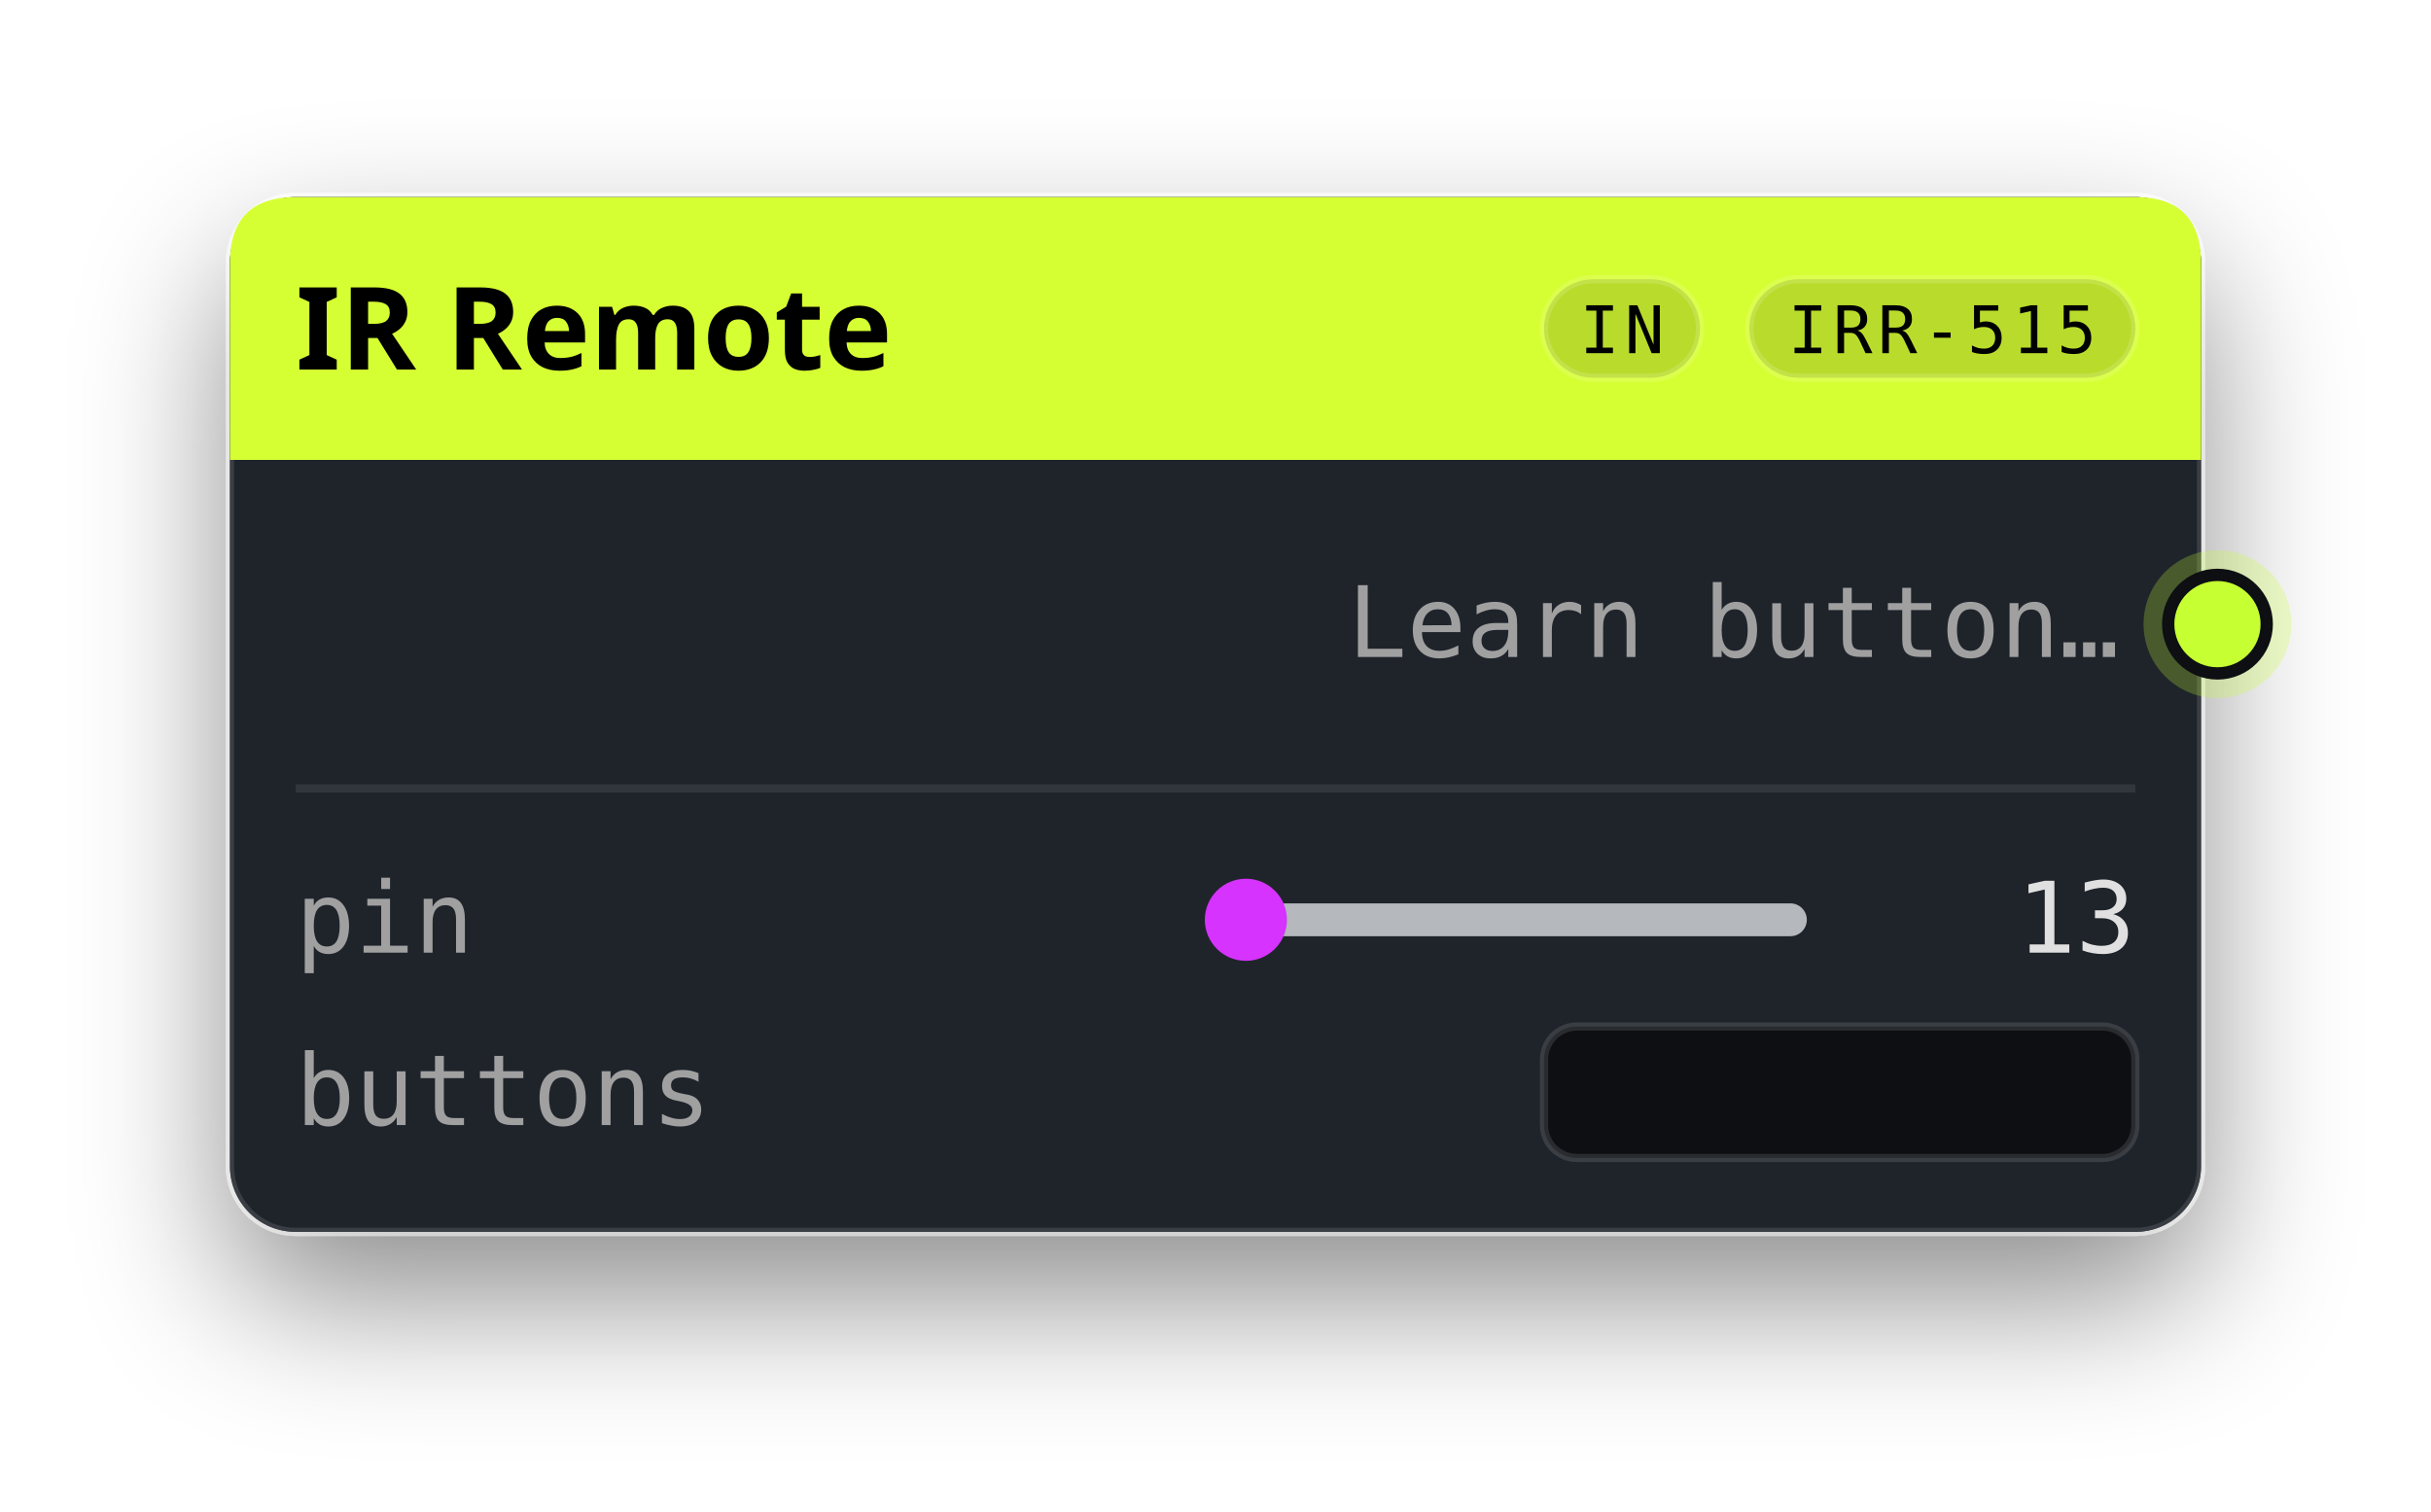
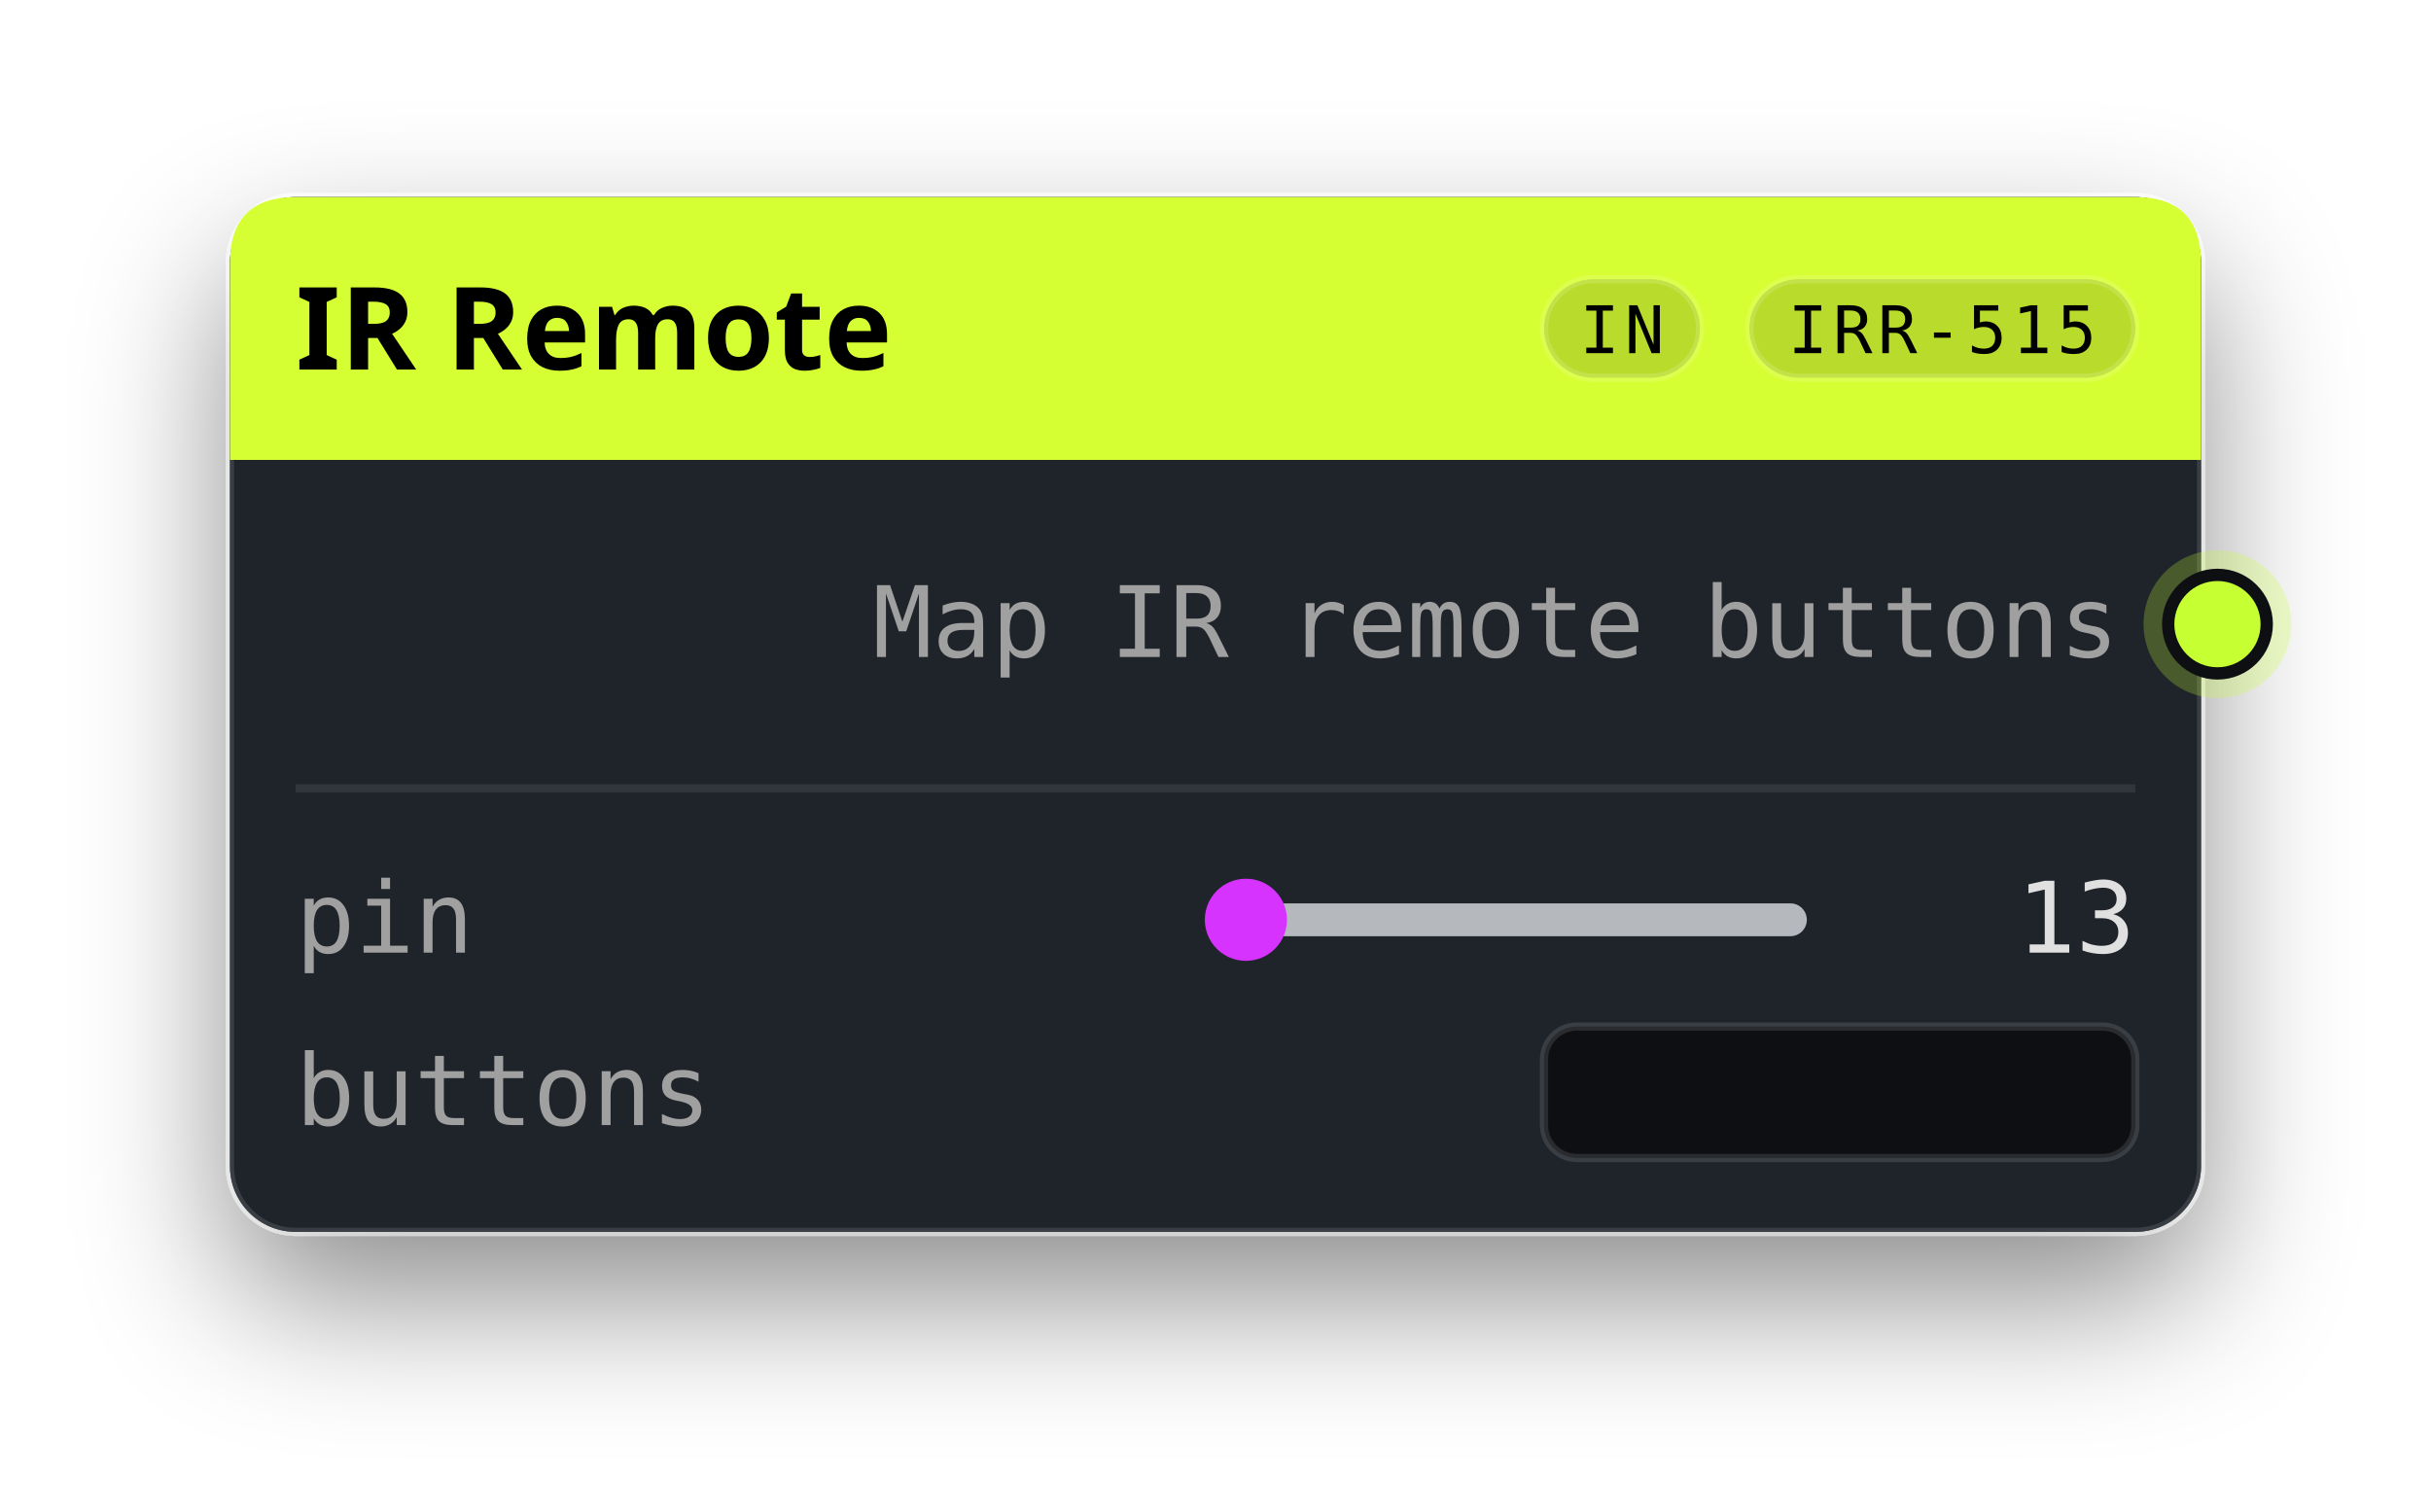
<svg xmlns="http://www.w3.org/2000/svg" viewBox="0 0 296 184" width="296" height="184" role="img" aria-label="IR Remote node">
  <defs>
    <filter id="shadow" x="-20%" y="-20%" width="140%" height="160%">
      <feDropShadow dx="0" dy="8" stdDeviation="9" flood-color="#000" flood-opacity="0.45" />
    </filter>
  </defs>
  <g transform="translate(28,24)">
    <rect x="0" y="0" width="240" height="126" rx="8" fill="#1f242b" stroke="rgba(255,255,255,0.12)" filter="url(#shadow)" />
    <rect x="0" y="0" width="240" height="126" rx="8" fill="#1f242b" stroke="rgba(255,255,255,0.12)" />
    <path d="M0,32 L0,8 Q0,0 8,0 L232,0 Q240,0 240,8 L240,32 Z" fill="#d6ff33" />
    <text x="8" y="21" font-family="'Audiowide','Trebuchet MS','Arial Black',sans-serif" font-size="14" font-weight="600" fill="#000">IR Remote</text>
    <rect x="160" y="10" width="19" height="12" rx="6" fill="rgba(0,0,0,0.14)" stroke="rgba(255,255,255,0.14)" />
    <text x="169.5" y="19" text-anchor="middle" font-family="'JetBrains Mono','Cascadia Mono','Consolas',monospace" font-size="8" letter-spacing="0.08em" fill="#000">IN</text>
    <rect x="185" y="10" width="47" height="12" rx="6" fill="rgba(0,0,0,0.14)" stroke="rgba(255,255,255,0.14)" />
    <text x="208.5" y="19" text-anchor="middle" font-family="'JetBrains Mono','Cascadia Mono','Consolas',monospace" font-size="8" letter-spacing="0.08em" fill="#000">IRR-515</text>
    <circle cx="242" cy="52" r="9" fill="#c6ff32" opacity="0.25" />
    <circle cx="242" cy="52" r="6" fill="#c6ff32" stroke="#0d0f12" stroke-width="1.5" />
-     <text x="230" y="56" text-anchor="end" font-family="'JetBrains Mono','Cascadia Mono','Consolas',monospace" font-size="12" fill="#a0a0a0">Learn button…</text>
+     <text x="230" y="56" text-anchor="end" font-family="'JetBrains Mono','Cascadia Mono','Consolas',monospace" font-size="12" fill="#a0a0a0">Map IR remote buttons</text>
    <line x1="8" y1="72" x2="232" y2="72" stroke="rgba(255,255,255,0.08)" />
    <text x="8" y="92" font-family="'JetBrains Mono','Cascadia Mono','Consolas',monospace" font-size="12" fill="#a0a0a0">pin</text>
    <g>
      <rect x="120" y="86" width="72" height="4" rx="2" fill="#cfd2d6" opacity="0.85" />
      <rect x="120" y="86" width="3.7" height="4" rx="2" fill="#d633ff" />
      <circle cx="123.7" cy="88" r="5" fill="#d633ff" />
      <text x="232" y="92" text-anchor="end" font-family="'JetBrains Mono','Cascadia Mono','Consolas',monospace" font-size="12" fill="#e0e0e0">13</text>
    </g>
    <text x="8" y="113" font-family="'JetBrains Mono','Cascadia Mono','Consolas',monospace" font-size="12" fill="#a0a0a0">buttons</text>
    <g>
      <rect x="160" y="101" width="72" height="16" rx="4" fill="#0d0f12" stroke="rgba(255,255,255,0.12)" />
      <text x="164" y="113" font-family="'JetBrains Mono','Cascadia Mono','Consolas',monospace" font-size="11" fill="#e0e0e0" />
    </g>
  </g>
</svg>
